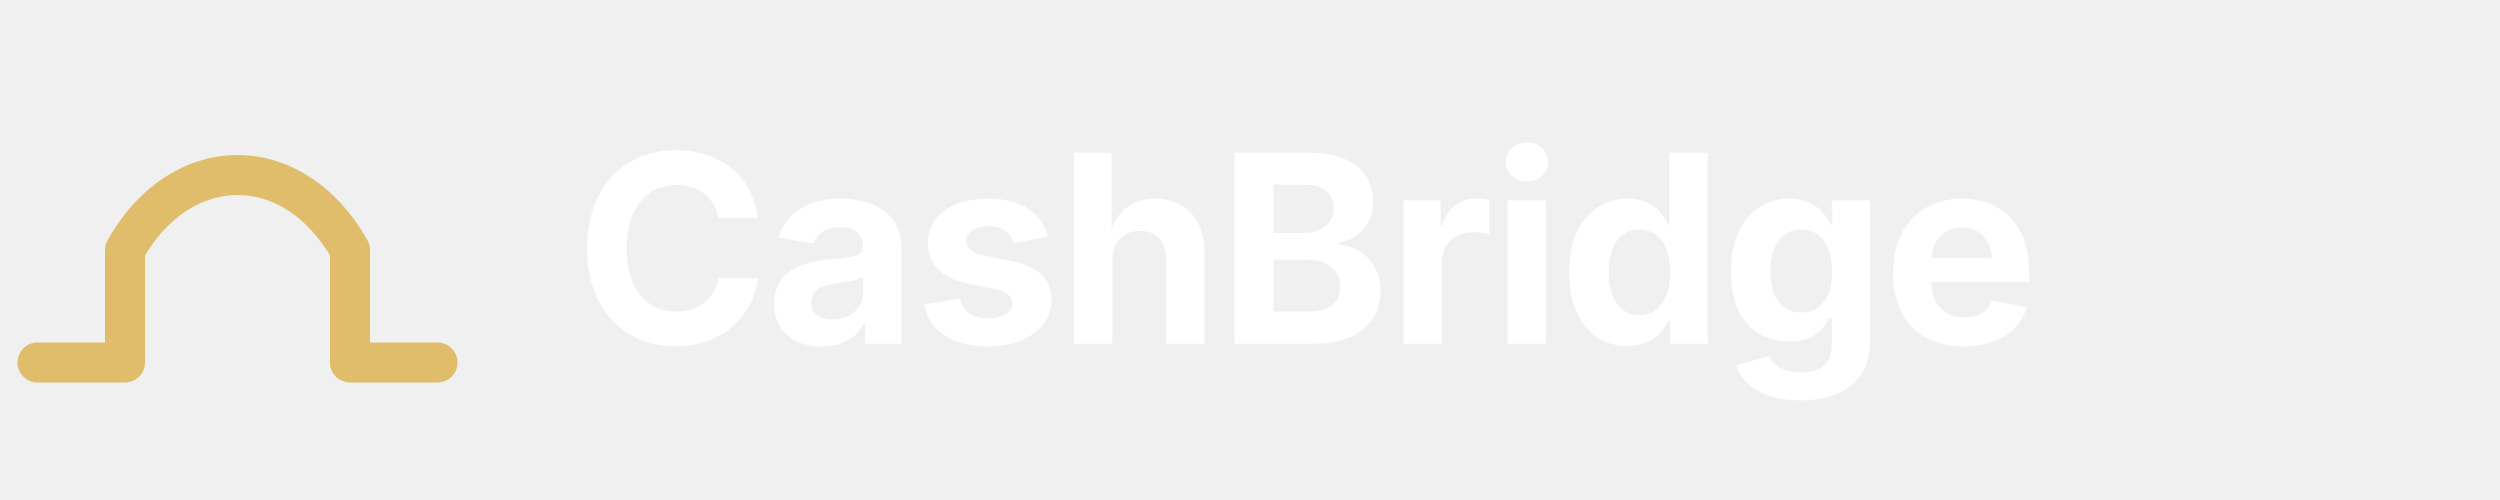
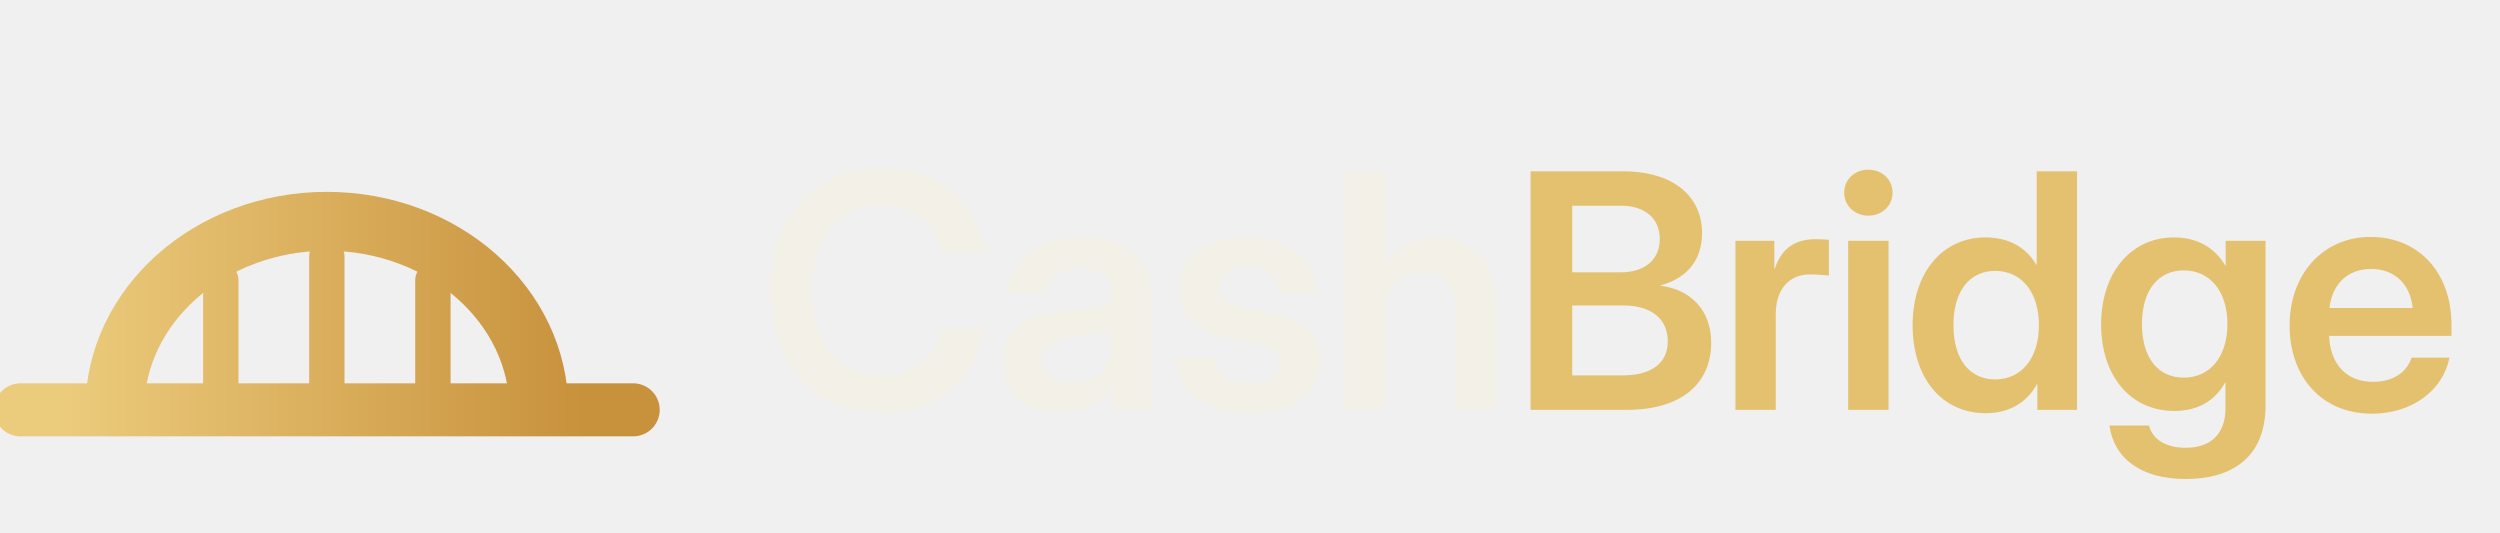
- <svg xmlns="http://www.w3.org/2000/svg" viewBox="0 0 200 40" role="img" aria-label="CashBridge">
-   <g fill="none" stroke="#e0bd6a" stroke-width="3.2" stroke-linecap="round" stroke-linejoin="round">
-     <path d="M3 29h7v-9M35 29h-7v-9M10 20c4.5-8 13.5-8 18 0" />
+ <svg xmlns="http://www.w3.org/2000/svg" viewBox="0 6 244 52" fill="none" role="img" aria-label="CashBridge">
+   <g transform="translate(-4.9 -2.3) scale(1.15)">
+     <defs>
+       <linearGradient id="cbd" x1="10" y1="0" x2="54" y2="0" gradientUnits="userSpaceOnUse">
+         <stop offset="0" stop-color="#EBCB7C" />
+         <stop offset="1" stop-color="#C8913C" />
+       </linearGradient>
+     </defs>
+     <g stroke="url(#cbd)" stroke-linecap="round" fill="none">
+       <path d="M14 42 A18 16 0 0 1 50 42" stroke-width="5" stroke-linecap="butt" />
+       <path d="M23 42 V31 M32 42 V29 M41 42 V31" stroke-width="3" />
+       <path d="M6 42 H58" stroke-width="4.5" />
+     </g>
  </g>
-   <text x="46" y="27.5" fill="#ffffff" font-family="Inter, system-ui, -apple-system, 'Segoe UI', 'Noto Sans', Roboto, Arial, sans-serif" font-size="21" font-weight="700" letter-spacing="-0.3">CashBridge</text>
+   <path d="M86.094 46.375C91.344 46.375 95.344 43.125 96.125 38.047H91.938C91.281 41.0 89.094 42.672 86.125 42.672C81.844 42.672 79.281 39.375 79.281 34.375C79.281 29.344 81.859 26.047 86.125 26.047C89.109 26.047 91.297 27.734 91.922 30.703H96.125C95.344 25.609 91.344 22.344 86.094 22.344C79.672 22.344 75.125 27.062 75.125 34.375C75.125 41.641 79.672 46.375 86.094 46.375ZM103.585 46.266C106.272 46.266 107.663 45.141 108.444 43.672H108.507V46.0H112.382V34.75C112.382 31.312 109.835 29.172 105.538 29.172C101.225 29.172 98.538 31.344 98.35 34.625H102.147C102.257 33.234 103.538 32.234 105.46 32.234C107.35 32.234 108.475 33.234 108.475 34.641V34.766C108.475 35.891 107.428 35.938 104.366 36.281C100.96 36.641 97.882 37.562 97.882 41.312C97.882 44.609 100.303 46.266 103.585 46.266ZM104.553 43.344C102.835 43.344 101.725 42.578 101.725 41.281C101.725 39.781 103.163 39.172 104.85 38.922C106.475 38.672 108.007 38.422 108.491 38.109V39.891C108.491 41.812 107.132 43.344 104.553 43.344ZM121.951 46.391C126.029 46.391 128.951 44.359 128.951 41.141C128.951 38.719 127.435 37.281 124.169 36.594L121.201 35.984C119.826 35.688 119.013 35.078 119.013 34.094C119.013 32.969 120.076 32.094 121.81 32.094C123.607 32.094 124.81 33.172 124.841 34.641H128.544C128.451 31.25 125.716 29.141 121.716 29.141C117.685 29.141 115.076 31.188 115.076 34.219C115.076 36.719 116.732 38.328 119.888 38.984L122.701 39.562C124.091 39.859 124.951 40.438 124.951 41.438C124.951 42.609 123.794 43.438 121.888 43.438C119.919 43.438 118.763 42.516 118.591 40.906H114.701C114.951 44.453 117.935 46.391 121.951 46.391ZM135.192 36.672C135.192 33.859 136.739 32.625 138.801 32.625C140.911 32.625 142.129 33.891 142.129 36.312V46.0H146.082V35.688C146.082 31.453 143.645 29.172 140.192 29.172C137.973 29.172 136.317 30.125 135.192 31.922V22.719H131.254V46.0H135.192Z" fill="#F3F0E8" />
+   <path d="M149.386 46.0H158.792C164.183 46.0 167.011 43.375 167.011 39.453C167.011 36.141 164.855 34.219 162.073 33.891V33.859C164.573 33.172 166.12 31.453 166.12 28.766C166.12 25.125 163.292 22.719 158.386 22.719H149.386ZM153.448 42.641V35.812H158.448C161.198 35.812 162.776 37.156 162.776 39.312C162.776 41.453 161.167 42.641 158.355 42.641ZM153.448 32.578V26.078H158.198C160.558 26.078 161.995 27.328 161.995 29.328C161.995 31.312 160.558 32.578 158.198 32.578ZM169.377 46.0H173.314V36.656C173.314 34.078 174.767 32.781 176.642 32.781C177.424 32.781 178.205 32.859 178.502 32.906V29.406C178.189 29.375 177.752 29.344 177.221 29.344C175.096 29.344 173.83 30.344 173.221 32.234H173.174V29.5H169.377ZM180.383 46.0H184.321V29.5H180.383ZM182.352 27.047C183.696 27.047 184.712 26.078 184.712 24.797C184.712 23.531 183.696 22.562 182.352 22.562C181.008 22.562 179.993 23.531 179.993 24.797C179.993 26.078 181.008 27.047 182.352 27.047ZM193.812 46.328C195.968 46.328 197.781 45.391 198.812 43.484H198.843V46.0H202.718V22.719H198.781V31.844H198.749C197.687 30.031 195.921 29.172 193.781 29.172C189.546 29.172 186.671 32.656 186.671 37.734C186.671 42.875 189.499 46.328 193.812 46.328ZM194.734 43.031C192.296 43.031 190.656 41.156 190.656 37.734C190.656 34.328 192.296 32.438 194.734 32.438C197.312 32.438 198.999 34.531 198.999 37.734C198.999 40.953 197.312 43.031 194.734 43.031ZM213.319 52.75C217.787 52.75 221.115 50.688 221.115 45.578V29.5H217.225V31.953H217.209C216.115 30.062 214.319 29.172 212.178 29.172C207.944 29.172 205.069 32.656 205.069 37.672C205.069 42.641 207.897 46.109 212.209 46.109C214.381 46.109 216.131 45.234 217.194 43.297H217.209V45.812C217.209 48.344 215.787 49.703 213.319 49.703C211.475 49.703 210.115 48.953 209.74 47.531H205.881C206.319 50.734 208.959 52.75 213.319 52.75ZM213.131 42.859C210.694 42.859 209.053 41.0 209.053 37.625C209.053 34.266 210.694 32.391 213.131 32.391C215.709 32.391 217.397 34.453 217.397 37.625C217.397 40.797 215.709 42.859 213.131 42.859ZM231.513 46.375C235.372 46.375 238.435 44.141 239.06 40.906H235.372C234.919 42.312 233.591 43.266 231.606 43.266C228.95 43.266 227.419 41.469 227.325 38.781H239.263V37.703C239.263 32.641 236.106 29.125 231.356 29.125C226.731 29.125 223.466 32.75 223.466 37.766C223.466 42.766 226.56 46.375 231.513 46.375ZM227.356 36.062C227.622 33.703 229.138 32.25 231.419 32.25C233.7 32.25 235.231 33.703 235.481 36.062Z" fill="#E3C16F" />
</svg>
